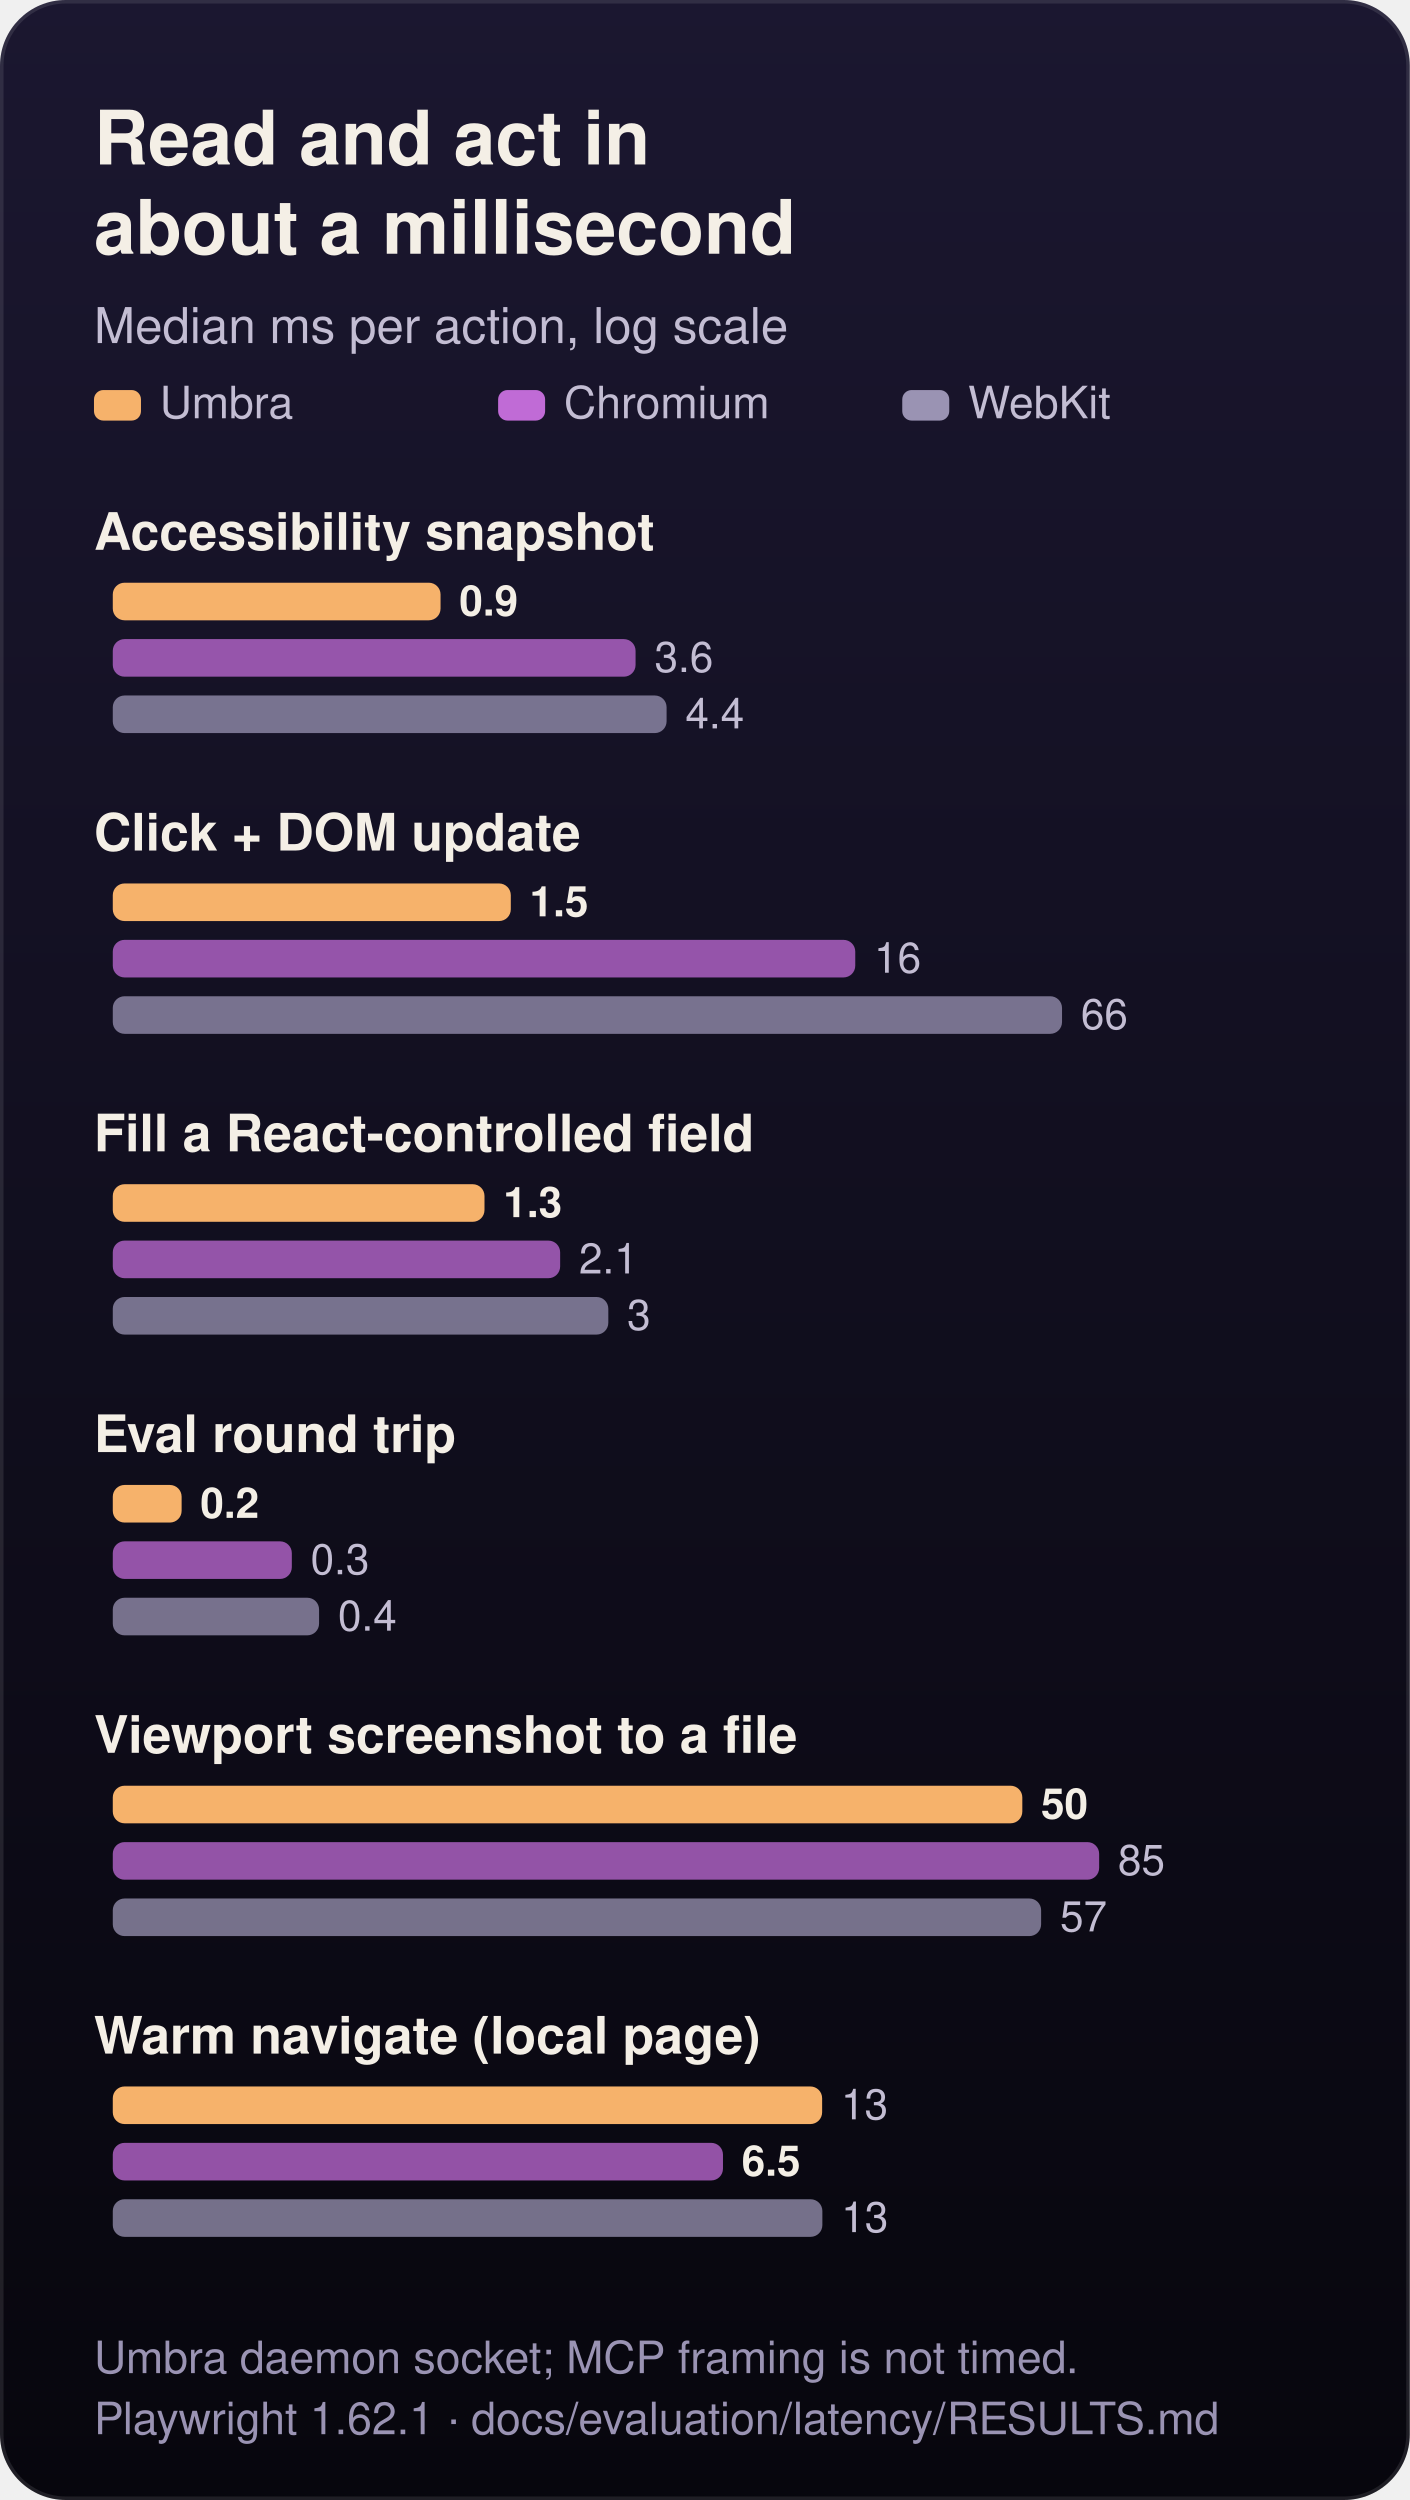
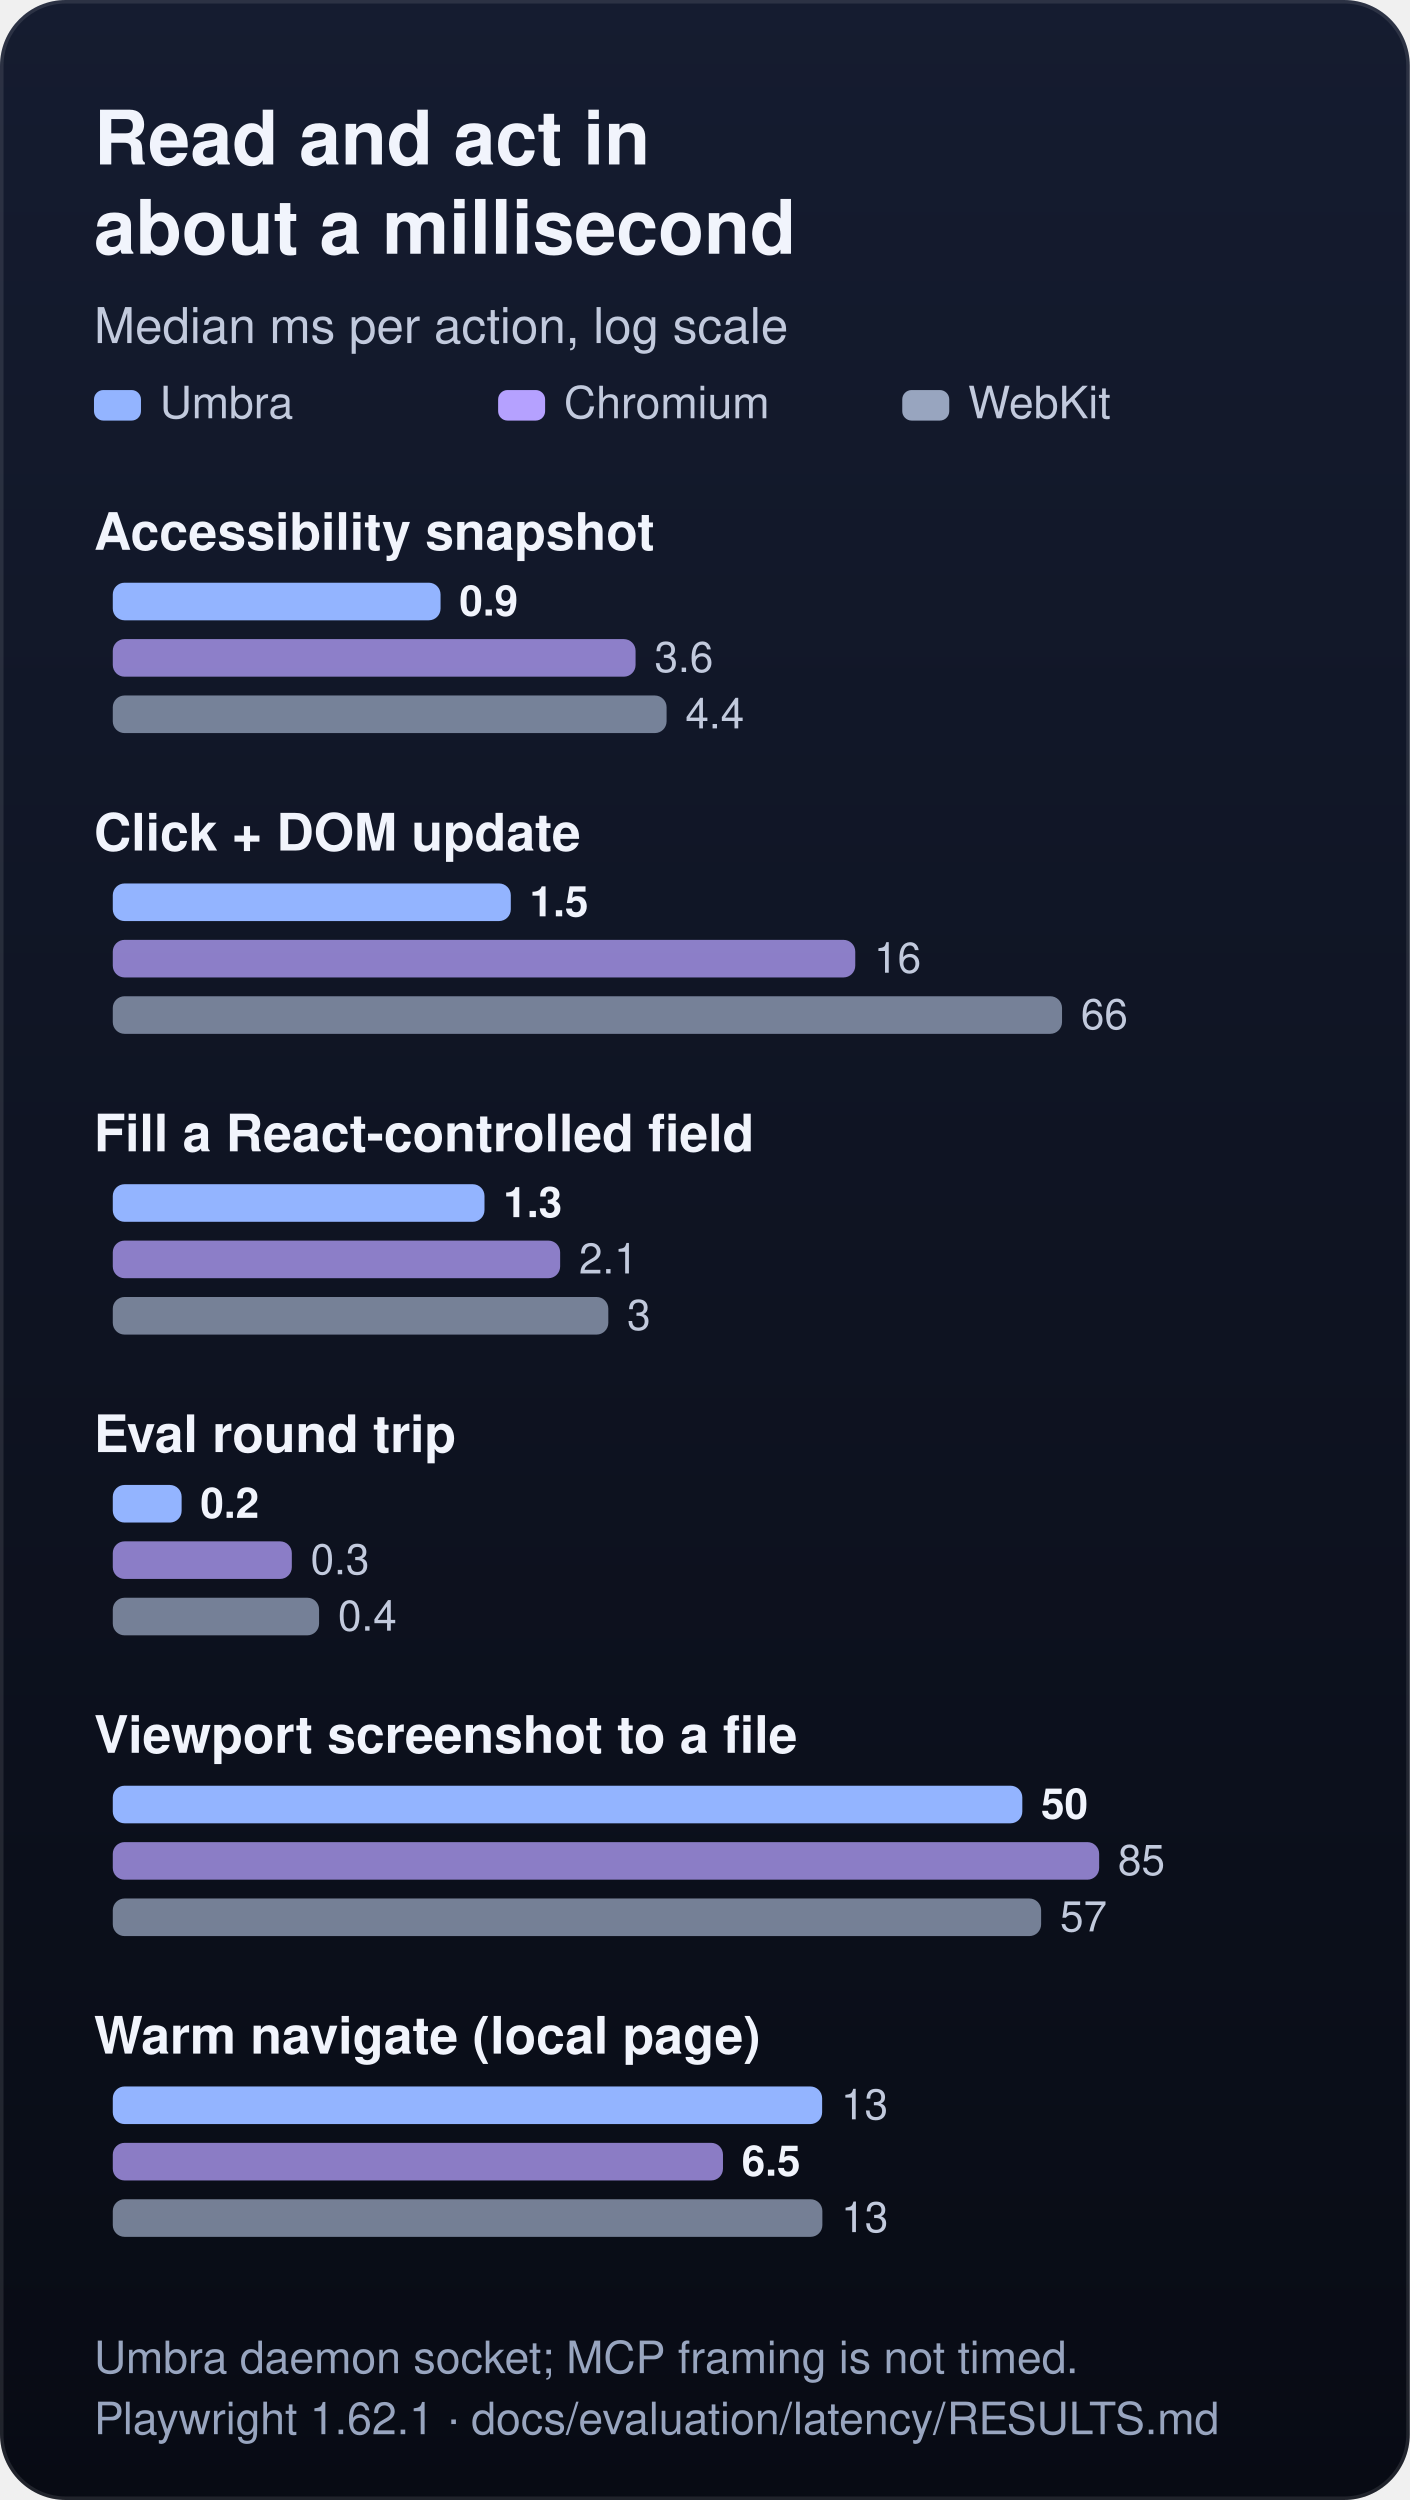
<svg xmlns="http://www.w3.org/2000/svg" viewBox="0 0 600 1064" width="600" height="1064" role="img" aria-labelledby="title desc">
  <defs>
    <radialGradient id="corona" cx="0" cy="0" r="230" gradientUnits="userSpaceOnUse">
-       <stop offset="0.60" stop-color="#ffe7b0" stop-opacity="0" />
-       <stop offset="0.655" stop-color="#fff1d2" stop-opacity="1" />
-       <stop offset="0.70" stop-color="#f6b26b" stop-opacity="0.7" />
-       <stop offset="0.82" stop-color="#c06bd6" stop-opacity="0.22" />
-       <stop offset="1" stop-color="#7c5cf6" stop-opacity="0" />
+       <stop offset="0.60" stop-color="#dce7ff" stop-opacity="0" />
+       <stop offset="0.655" stop-color="#e8edff" stop-opacity="1" />
+       <stop offset="0.70" stop-color="#93b4ff" stop-opacity="0.7" />
+       <stop offset="0.82" stop-color="#b5a1ff" stop-opacity="0.22" />
+       <stop offset="1" stop-color="#7c83f6" stop-opacity="0" />
    </radialGradient>
    <radialGradient id="rays" cx="0" cy="0" r="262" gradientUnits="userSpaceOnUse">
-       <stop offset="0.56" stop-color="#fff1d2" stop-opacity="0.75" />
-       <stop offset="0.72" stop-color="#f6b26b" stop-opacity="0.32" />
-       <stop offset="1" stop-color="#c06bd6" stop-opacity="0" />
+       <stop offset="0.56" stop-color="#e8edff" stop-opacity="0.75" />
+       <stop offset="0.72" stop-color="#93b4ff" stop-opacity="0.32" />
+       <stop offset="1" stop-color="#b5a1ff" stop-opacity="0" />
    </radialGradient>
    <radialGradient id="moon" cx="-40" cy="-50" r="190" gradientUnits="userSpaceOnUse">
-       <stop offset="0" stop-color="#1c1830" />
-       <stop offset="1" stop-color="#07060d" />
+       <stop offset="0" stop-color="#192039" />
+       <stop offset="1" stop-color="#080b14" />
    </radialGradient>
    <radialGradient id="bead" cx="0" cy="0" r="46" gradientUnits="userSpaceOnUse">
      <stop offset="0" stop-color="#ffffff" />
-       <stop offset="0.18" stop-color="#fff4dc" />
-       <stop offset="0.45" stop-color="#ffd08a" stop-opacity="0.45" />
-       <stop offset="1" stop-color="#ffb35c" stop-opacity="0" />
+       <stop offset="0.18" stop-color="#edf3ff" />
+       <stop offset="0.45" stop-color="#bbceff" stop-opacity="0.45" />
+       <stop offset="1" stop-color="#93b4ff" stop-opacity="0" />
    </radialGradient>
    <radialGradient id="halo" cx="0.5" cy="0.5" r="0.5">
-       <stop offset="0" stop-color="#7c5cf6" stop-opacity="0.20" />
-       <stop offset="1" stop-color="#7c5cf6" stop-opacity="0" />
+       <stop offset="0" stop-color="#7c83f6" stop-opacity="0.20" />
+       <stop offset="1" stop-color="#7c83f6" stop-opacity="0" />
    </radialGradient>
    <filter id="soft" x="-25%" y="-25%" width="150%" height="150%">
      <feGaussianBlur stdDeviation="2.6" />
    </filter>
    <linearGradient id="sky" x1="0" y1="0" x2="0" y2="1">
-       <stop offset="0" stop-color="#1b1730" />
-       <stop offset="1" stop-color="#07060d" />
+       <stop offset="0" stop-color="#151c30" />
+       <stop offset="1" stop-color="#080b14" />
    </linearGradient>
  </defs>
  <rect width="600" height="1064" rx="28" fill="url(#sky)" />
  <rect x="0.75" y="0.75" width="598.5" height="1062.5" rx="27.25" fill="none" stroke="#ffffff" stroke-opacity="0.10" stroke-width="1.5" />
-   <text x="40" y="70" font-family="-apple-system, BlinkMacSystemFont, 'SF Pro Display', 'Segoe UI', Helvetica, Arial, sans-serif" font-size="32" fill="#f4efe6" font-weight="600">Read and act in</text>
-   <text x="40" y="108" font-family="-apple-system, BlinkMacSystemFont, 'SF Pro Display', 'Segoe UI', Helvetica, Arial, sans-serif" font-size="32" fill="#f4efe6" font-weight="600">about a millisecond</text>
-   <text x="40" y="146" font-family="-apple-system, BlinkMacSystemFont, 'SF Pro Display', 'Segoe UI', Helvetica, Arial, sans-serif" font-size="21" fill="#c3bdd3">Median ms per action, log scale</text>
-   <rect x="40" y="166" width="20" height="13" rx="4" fill="#f6b26b" />
-   <text x="68" y="178" font-family="-apple-system, BlinkMacSystemFont, 'SF Pro Display', 'Segoe UI', Helvetica, Arial, sans-serif" font-size="19" fill="#c3bdd3">Umbra</text>
-   <rect x="212" y="166" width="20" height="13" rx="4" fill="#c06bd6" />
-   <text x="240" y="178" font-family="-apple-system, BlinkMacSystemFont, 'SF Pro Display', 'Segoe UI', Helvetica, Arial, sans-serif" font-size="19" fill="#c3bdd3">Chromium</text>
-   <rect x="384" y="166" width="20" height="13" rx="4" fill="#9a93b3" />
-   <text x="412" y="178" font-family="-apple-system, BlinkMacSystemFont, 'SF Pro Display', 'Segoe UI', Helvetica, Arial, sans-serif" font-size="19" fill="#c3bdd3">WebKit</text>
-   <text x="40" y="234" font-family="-apple-system, BlinkMacSystemFont, 'SF Pro Display', 'Segoe UI', Helvetica, Arial, sans-serif" font-size="22" fill="#f4efe6" font-weight="600">Accessibility snapshot</text>
-   <rect x="48" y="248" width="139.5" height="16" rx="5" fill="#f6b26b" fill-opacity="1" />
-   <text x="195.482" y="262" font-family="-apple-system, BlinkMacSystemFont, 'SF Pro Display', 'Segoe UI', Helvetica, Arial, sans-serif" font-size="18" fill="#f4efe6" font-weight="700">0.9</text>
-   <rect x="48" y="272" width="222.5" height="16" rx="5" fill="#c06bd6" fill-opacity="0.75" />
-   <text x="278.549" y="286" font-family="-apple-system, BlinkMacSystemFont, 'SF Pro Display', 'Segoe UI', Helvetica, Arial, sans-serif" font-size="18" fill="#c3bdd3">3.6</text>
-   <rect x="48" y="296" width="235.7" height="16" rx="5" fill="#9a93b3" fill-opacity="0.75" />
-   <text x="291.703" y="310" font-family="-apple-system, BlinkMacSystemFont, 'SF Pro Display', 'Segoe UI', Helvetica, Arial, sans-serif" font-size="18" fill="#c3bdd3">4.4</text>
-   <text x="40" y="362" font-family="-apple-system, BlinkMacSystemFont, 'SF Pro Display', 'Segoe UI', Helvetica, Arial, sans-serif" font-size="22" fill="#f4efe6" font-weight="600">Click + DOM update</text>
-   <rect x="48" y="376" width="169.4" height="16" rx="5" fill="#f6b26b" fill-opacity="1" />
-   <text x="225.398" y="390" font-family="-apple-system, BlinkMacSystemFont, 'SF Pro Display', 'Segoe UI', Helvetica, Arial, sans-serif" font-size="18" fill="#f4efe6" font-weight="700">1.5</text>
-   <rect x="48" y="400" width="316.0" height="16" rx="5" fill="#c06bd6" fill-opacity="0.75" />
-   <text x="372.002" y="414" font-family="-apple-system, BlinkMacSystemFont, 'SF Pro Display', 'Segoe UI', Helvetica, Arial, sans-serif" font-size="18" fill="#c3bdd3">16</text>
-   <rect x="48" y="424" width="404.0" height="16" rx="5" fill="#9a93b3" fill-opacity="0.75" />
-   <text x="459.993" y="438" font-family="-apple-system, BlinkMacSystemFont, 'SF Pro Display', 'Segoe UI', Helvetica, Arial, sans-serif" font-size="18" fill="#c3bdd3">66</text>
-   <text x="40" y="490" font-family="-apple-system, BlinkMacSystemFont, 'SF Pro Display', 'Segoe UI', Helvetica, Arial, sans-serif" font-size="22" fill="#f4efe6" font-weight="600">Fill a React-controlled field</text>
-   <rect x="48" y="504" width="158.2" height="16" rx="5" fill="#f6b26b" fill-opacity="1" />
-   <text x="214.212" y="518" font-family="-apple-system, BlinkMacSystemFont, 'SF Pro Display', 'Segoe UI', Helvetica, Arial, sans-serif" font-size="18" fill="#f4efe6" font-weight="700">1.3</text>
-   <rect x="48" y="528" width="190.4" height="16" rx="5" fill="#c06bd6" fill-opacity="0.75" />
-   <text x="246.401" y="542" font-family="-apple-system, BlinkMacSystemFont, 'SF Pro Display', 'Segoe UI', Helvetica, Arial, sans-serif" font-size="18" fill="#c3bdd3">2.1</text>
-   <rect x="48" y="552" width="210.9" height="16" rx="5" fill="#9a93b3" fill-opacity="0.75" />
-   <text x="266.885" y="566" font-family="-apple-system, BlinkMacSystemFont, 'SF Pro Display', 'Segoe UI', Helvetica, Arial, sans-serif" font-size="18" fill="#c3bdd3">3</text>
-   <text x="40" y="618" font-family="-apple-system, BlinkMacSystemFont, 'SF Pro Display', 'Segoe UI', Helvetica, Arial, sans-serif" font-size="22" fill="#f4efe6" font-weight="600">Eval round trip</text>
-   <rect x="48" y="632" width="29.3" height="16" rx="5" fill="#f6b26b" fill-opacity="1" />
-   <text x="85.257" y="646" font-family="-apple-system, BlinkMacSystemFont, 'SF Pro Display', 'Segoe UI', Helvetica, Arial, sans-serif" font-size="18" fill="#f4efe6" font-weight="700">0.2</text>
-   <rect x="48" y="656" width="76.2" height="16" rx="5" fill="#c06bd6" fill-opacity="0.75" />
-   <text x="132.179" y="670" font-family="-apple-system, BlinkMacSystemFont, 'SF Pro Display', 'Segoe UI', Helvetica, Arial, sans-serif" font-size="18" fill="#c3bdd3">0.3</text>
-   <rect x="48" y="680" width="87.8" height="16" rx="5" fill="#9a93b3" fill-opacity="0.75" />
-   <text x="143.832" y="694" font-family="-apple-system, BlinkMacSystemFont, 'SF Pro Display', 'Segoe UI', Helvetica, Arial, sans-serif" font-size="18" fill="#c3bdd3">0.4</text>
-   <text x="40" y="746" font-family="-apple-system, BlinkMacSystemFont, 'SF Pro Display', 'Segoe UI', Helvetica, Arial, sans-serif" font-size="22" fill="#f4efe6" font-weight="600">Viewport screenshot to a file</text>
-   <rect x="48" y="760" width="387.1" height="16" rx="5" fill="#f6b26b" fill-opacity="1" />
-   <text x="443.051" y="774" font-family="-apple-system, BlinkMacSystemFont, 'SF Pro Display', 'Segoe UI', Helvetica, Arial, sans-serif" font-size="18" fill="#f4efe6" font-weight="700">50</text>
-   <rect x="48" y="784" width="419.8" height="16" rx="5" fill="#c06bd6" fill-opacity="0.75" />
-   <text x="475.781" y="798" font-family="-apple-system, BlinkMacSystemFont, 'SF Pro Display', 'Segoe UI', Helvetica, Arial, sans-serif" font-size="18" fill="#c3bdd3">85</text>
-   <rect x="48" y="808" width="395.1" height="16" rx="5" fill="#9a93b3" fill-opacity="0.75" />
-   <text x="451.14" y="822" font-family="-apple-system, BlinkMacSystemFont, 'SF Pro Display', 'Segoe UI', Helvetica, Arial, sans-serif" font-size="18" fill="#c3bdd3">57</text>
-   <text x="40" y="874" font-family="-apple-system, BlinkMacSystemFont, 'SF Pro Display', 'Segoe UI', Helvetica, Arial, sans-serif" font-size="22" fill="#f4efe6" font-weight="600">Warm navigate (local page)</text>
-   <rect x="48" y="888" width="301.9" height="16" rx="5" fill="#f6b26b" fill-opacity="1" />
-   <text x="357.936" y="902" font-family="-apple-system, BlinkMacSystemFont, 'SF Pro Display', 'Segoe UI', Helvetica, Arial, sans-serif" font-size="18" fill="#c3bdd3">13</text>
-   <rect x="48" y="912" width="259.7" height="16" rx="5" fill="#c06bd6" fill-opacity="0.75" />
-   <text x="315.659" y="926" font-family="-apple-system, BlinkMacSystemFont, 'SF Pro Display', 'Segoe UI', Helvetica, Arial, sans-serif" font-size="18" fill="#f4efe6" font-weight="700">6.5</text>
-   <rect x="48" y="936" width="302.0" height="16" rx="5" fill="#9a93b3" fill-opacity="0.75" />
-   <text x="358.033" y="950" font-family="-apple-system, BlinkMacSystemFont, 'SF Pro Display', 'Segoe UI', Helvetica, Arial, sans-serif" font-size="18" fill="#c3bdd3">13</text>
-   <text x="40" y="1010" font-family="-apple-system, BlinkMacSystemFont, 'SF Pro Display', 'Segoe UI', Helvetica, Arial, sans-serif" font-size="19" fill="#9a93b3">Umbra daemon socket; MCP framing is not timed.</text>
-   <text x="40" y="1036" font-family="-apple-system, BlinkMacSystemFont, 'SF Pro Display', 'Segoe UI', Helvetica, Arial, sans-serif" font-size="19" fill="#9a93b3">Playwright 1.62.1 · docs/evaluation/latency/RESULTS.md</text>
+   <text x="40" y="70" font-family="-apple-system, BlinkMacSystemFont, 'SF Pro Display', 'Segoe UI', Helvetica, Arial, sans-serif" font-size="32" fill="#f1f4fc" font-weight="600">Read and act in</text>
+   <text x="40" y="108" font-family="-apple-system, BlinkMacSystemFont, 'SF Pro Display', 'Segoe UI', Helvetica, Arial, sans-serif" font-size="32" fill="#f1f4fc" font-weight="600">about a millisecond</text>
+   <text x="40" y="146" font-family="-apple-system, BlinkMacSystemFont, 'SF Pro Display', 'Segoe UI', Helvetica, Arial, sans-serif" font-size="21" fill="#c2cadd">Median ms per action, log scale</text>
+   <rect x="40" y="166" width="20" height="13" rx="4" fill="#93b4ff" />
+   <text x="68" y="178" font-family="-apple-system, BlinkMacSystemFont, 'SF Pro Display', 'Segoe UI', Helvetica, Arial, sans-serif" font-size="19" fill="#c2cadd">Umbra</text>
+   <rect x="212" y="166" width="20" height="13" rx="4" fill="#b5a1ff" />
+   <text x="240" y="178" font-family="-apple-system, BlinkMacSystemFont, 'SF Pro Display', 'Segoe UI', Helvetica, Arial, sans-serif" font-size="19" fill="#c2cadd">Chromium</text>
+   <rect x="384" y="166" width="20" height="13" rx="4" fill="#98a5bf" />
+   <text x="412" y="178" font-family="-apple-system, BlinkMacSystemFont, 'SF Pro Display', 'Segoe UI', Helvetica, Arial, sans-serif" font-size="19" fill="#c2cadd">WebKit</text>
+   <text x="40" y="234" font-family="-apple-system, BlinkMacSystemFont, 'SF Pro Display', 'Segoe UI', Helvetica, Arial, sans-serif" font-size="22" fill="#f1f4fc" font-weight="600">Accessibility snapshot</text>
+   <rect x="48" y="248" width="139.5" height="16" rx="5" fill="#93b4ff" fill-opacity="1" />
+   <text x="195.482" y="262" font-family="-apple-system, BlinkMacSystemFont, 'SF Pro Display', 'Segoe UI', Helvetica, Arial, sans-serif" font-size="18" fill="#f1f4fc" font-weight="700">0.9</text>
+   <rect x="48" y="272" width="222.5" height="16" rx="5" fill="#b5a1ff" fill-opacity="0.75" />
+   <text x="278.549" y="286" font-family="-apple-system, BlinkMacSystemFont, 'SF Pro Display', 'Segoe UI', Helvetica, Arial, sans-serif" font-size="18" fill="#c2cadd">3.6</text>
+   <rect x="48" y="296" width="235.7" height="16" rx="5" fill="#98a5bf" fill-opacity="0.75" />
+   <text x="291.703" y="310" font-family="-apple-system, BlinkMacSystemFont, 'SF Pro Display', 'Segoe UI', Helvetica, Arial, sans-serif" font-size="18" fill="#c2cadd">4.4</text>
+   <text x="40" y="362" font-family="-apple-system, BlinkMacSystemFont, 'SF Pro Display', 'Segoe UI', Helvetica, Arial, sans-serif" font-size="22" fill="#f1f4fc" font-weight="600">Click + DOM update</text>
+   <rect x="48" y="376" width="169.4" height="16" rx="5" fill="#93b4ff" fill-opacity="1" />
+   <text x="225.398" y="390" font-family="-apple-system, BlinkMacSystemFont, 'SF Pro Display', 'Segoe UI', Helvetica, Arial, sans-serif" font-size="18" fill="#f1f4fc" font-weight="700">1.5</text>
+   <rect x="48" y="400" width="316.0" height="16" rx="5" fill="#b5a1ff" fill-opacity="0.75" />
+   <text x="372.002" y="414" font-family="-apple-system, BlinkMacSystemFont, 'SF Pro Display', 'Segoe UI', Helvetica, Arial, sans-serif" font-size="18" fill="#c2cadd">16</text>
+   <rect x="48" y="424" width="404.0" height="16" rx="5" fill="#98a5bf" fill-opacity="0.75" />
+   <text x="459.993" y="438" font-family="-apple-system, BlinkMacSystemFont, 'SF Pro Display', 'Segoe UI', Helvetica, Arial, sans-serif" font-size="18" fill="#c2cadd">66</text>
+   <text x="40" y="490" font-family="-apple-system, BlinkMacSystemFont, 'SF Pro Display', 'Segoe UI', Helvetica, Arial, sans-serif" font-size="22" fill="#f1f4fc" font-weight="600">Fill a React-controlled field</text>
+   <rect x="48" y="504" width="158.2" height="16" rx="5" fill="#93b4ff" fill-opacity="1" />
+   <text x="214.212" y="518" font-family="-apple-system, BlinkMacSystemFont, 'SF Pro Display', 'Segoe UI', Helvetica, Arial, sans-serif" font-size="18" fill="#f1f4fc" font-weight="700">1.3</text>
+   <rect x="48" y="528" width="190.4" height="16" rx="5" fill="#b5a1ff" fill-opacity="0.75" />
+   <text x="246.401" y="542" font-family="-apple-system, BlinkMacSystemFont, 'SF Pro Display', 'Segoe UI', Helvetica, Arial, sans-serif" font-size="18" fill="#c2cadd">2.1</text>
+   <rect x="48" y="552" width="210.9" height="16" rx="5" fill="#98a5bf" fill-opacity="0.75" />
+   <text x="266.885" y="566" font-family="-apple-system, BlinkMacSystemFont, 'SF Pro Display', 'Segoe UI', Helvetica, Arial, sans-serif" font-size="18" fill="#c2cadd">3</text>
+   <text x="40" y="618" font-family="-apple-system, BlinkMacSystemFont, 'SF Pro Display', 'Segoe UI', Helvetica, Arial, sans-serif" font-size="22" fill="#f1f4fc" font-weight="600">Eval round trip</text>
+   <rect x="48" y="632" width="29.3" height="16" rx="5" fill="#93b4ff" fill-opacity="1" />
+   <text x="85.257" y="646" font-family="-apple-system, BlinkMacSystemFont, 'SF Pro Display', 'Segoe UI', Helvetica, Arial, sans-serif" font-size="18" fill="#f1f4fc" font-weight="700">0.2</text>
+   <rect x="48" y="656" width="76.2" height="16" rx="5" fill="#b5a1ff" fill-opacity="0.75" />
+   <text x="132.179" y="670" font-family="-apple-system, BlinkMacSystemFont, 'SF Pro Display', 'Segoe UI', Helvetica, Arial, sans-serif" font-size="18" fill="#c2cadd">0.3</text>
+   <rect x="48" y="680" width="87.8" height="16" rx="5" fill="#98a5bf" fill-opacity="0.75" />
+   <text x="143.832" y="694" font-family="-apple-system, BlinkMacSystemFont, 'SF Pro Display', 'Segoe UI', Helvetica, Arial, sans-serif" font-size="18" fill="#c2cadd">0.4</text>
+   <text x="40" y="746" font-family="-apple-system, BlinkMacSystemFont, 'SF Pro Display', 'Segoe UI', Helvetica, Arial, sans-serif" font-size="22" fill="#f1f4fc" font-weight="600">Viewport screenshot to a file</text>
+   <rect x="48" y="760" width="387.1" height="16" rx="5" fill="#93b4ff" fill-opacity="1" />
+   <text x="443.051" y="774" font-family="-apple-system, BlinkMacSystemFont, 'SF Pro Display', 'Segoe UI', Helvetica, Arial, sans-serif" font-size="18" fill="#f1f4fc" font-weight="700">50</text>
+   <rect x="48" y="784" width="419.8" height="16" rx="5" fill="#b5a1ff" fill-opacity="0.75" />
+   <text x="475.781" y="798" font-family="-apple-system, BlinkMacSystemFont, 'SF Pro Display', 'Segoe UI', Helvetica, Arial, sans-serif" font-size="18" fill="#c2cadd">85</text>
+   <rect x="48" y="808" width="395.1" height="16" rx="5" fill="#98a5bf" fill-opacity="0.75" />
+   <text x="451.14" y="822" font-family="-apple-system, BlinkMacSystemFont, 'SF Pro Display', 'Segoe UI', Helvetica, Arial, sans-serif" font-size="18" fill="#c2cadd">57</text>
+   <text x="40" y="874" font-family="-apple-system, BlinkMacSystemFont, 'SF Pro Display', 'Segoe UI', Helvetica, Arial, sans-serif" font-size="22" fill="#f1f4fc" font-weight="600">Warm navigate (local page)</text>
+   <rect x="48" y="888" width="301.9" height="16" rx="5" fill="#93b4ff" fill-opacity="1" />
+   <text x="357.936" y="902" font-family="-apple-system, BlinkMacSystemFont, 'SF Pro Display', 'Segoe UI', Helvetica, Arial, sans-serif" font-size="18" fill="#c2cadd">13</text>
+   <rect x="48" y="912" width="259.7" height="16" rx="5" fill="#b5a1ff" fill-opacity="0.75" />
+   <text x="315.659" y="926" font-family="-apple-system, BlinkMacSystemFont, 'SF Pro Display', 'Segoe UI', Helvetica, Arial, sans-serif" font-size="18" fill="#f1f4fc" font-weight="700">6.5</text>
+   <rect x="48" y="936" width="302.0" height="16" rx="5" fill="#98a5bf" fill-opacity="0.75" />
+   <text x="358.033" y="950" font-family="-apple-system, BlinkMacSystemFont, 'SF Pro Display', 'Segoe UI', Helvetica, Arial, sans-serif" font-size="18" fill="#c2cadd">13</text>
+   <text x="40" y="1010" font-family="-apple-system, BlinkMacSystemFont, 'SF Pro Display', 'Segoe UI', Helvetica, Arial, sans-serif" font-size="19" fill="#98a5bf">Umbra daemon socket; MCP framing is not timed.</text>
+   <text x="40" y="1036" font-family="-apple-system, BlinkMacSystemFont, 'SF Pro Display', 'Segoe UI', Helvetica, Arial, sans-serif" font-size="19" fill="#98a5bf">Playwright 1.62.1 · docs/evaluation/latency/RESULTS.md</text>
</svg>
